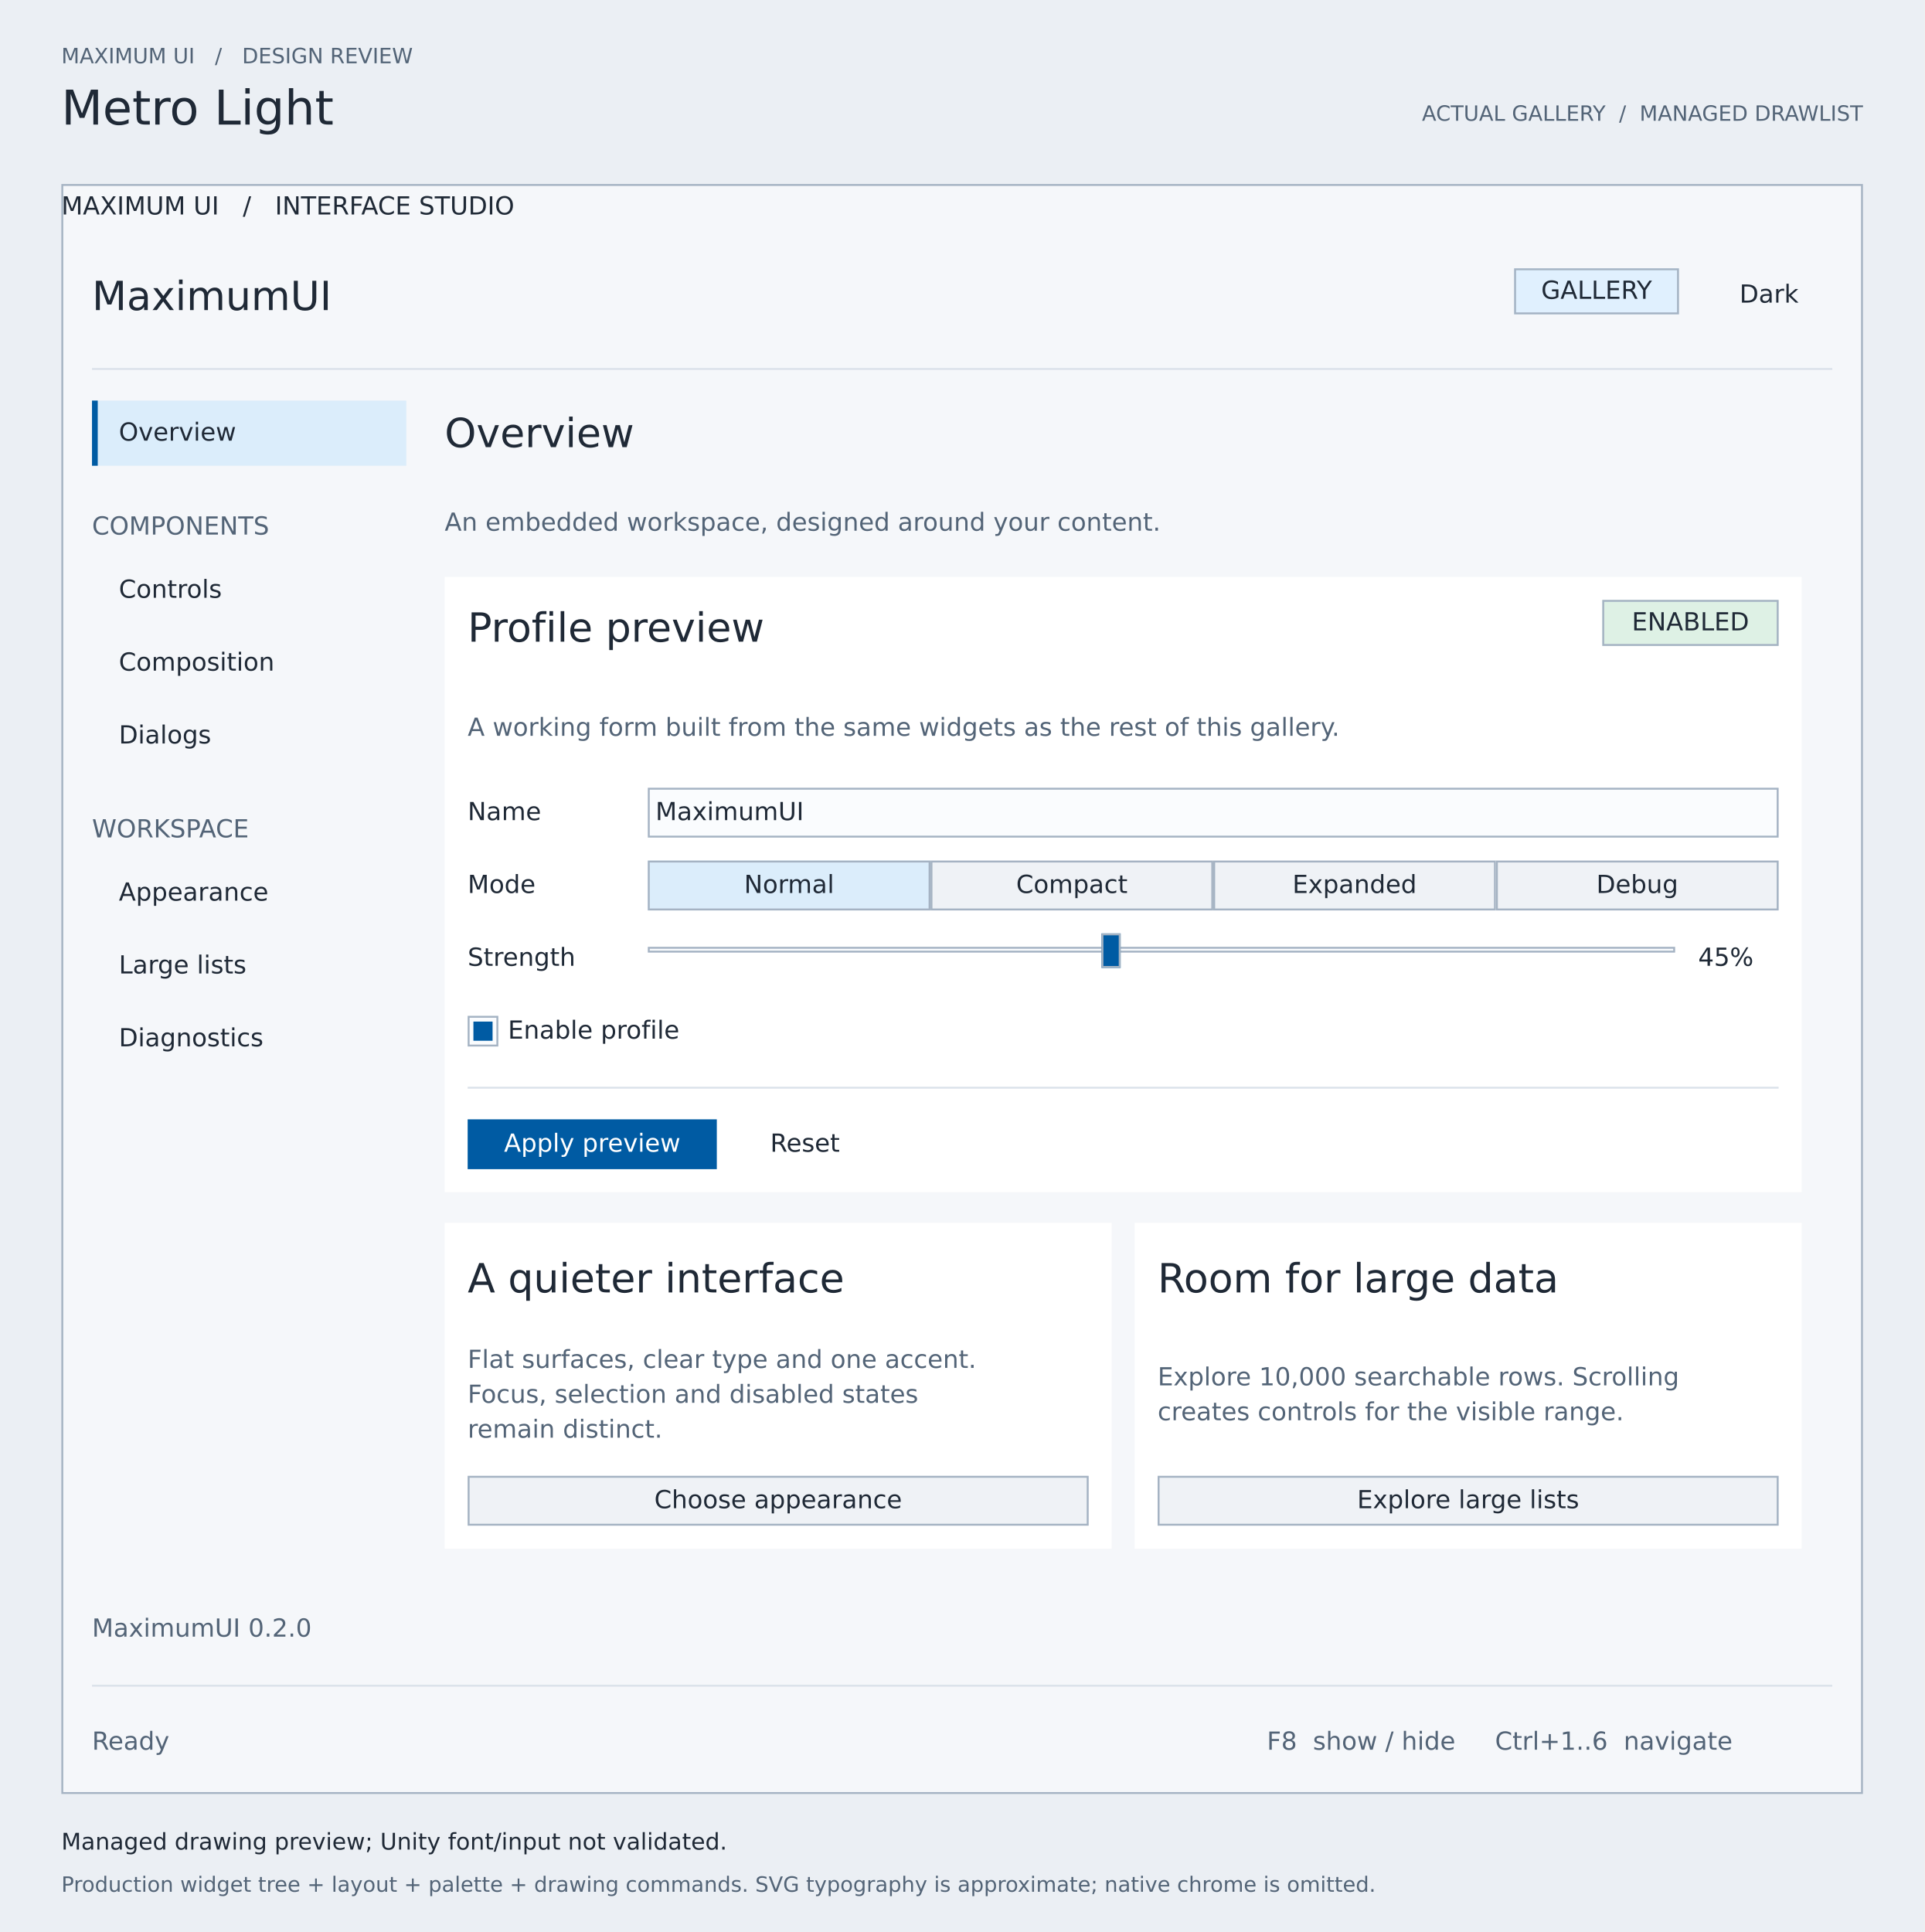
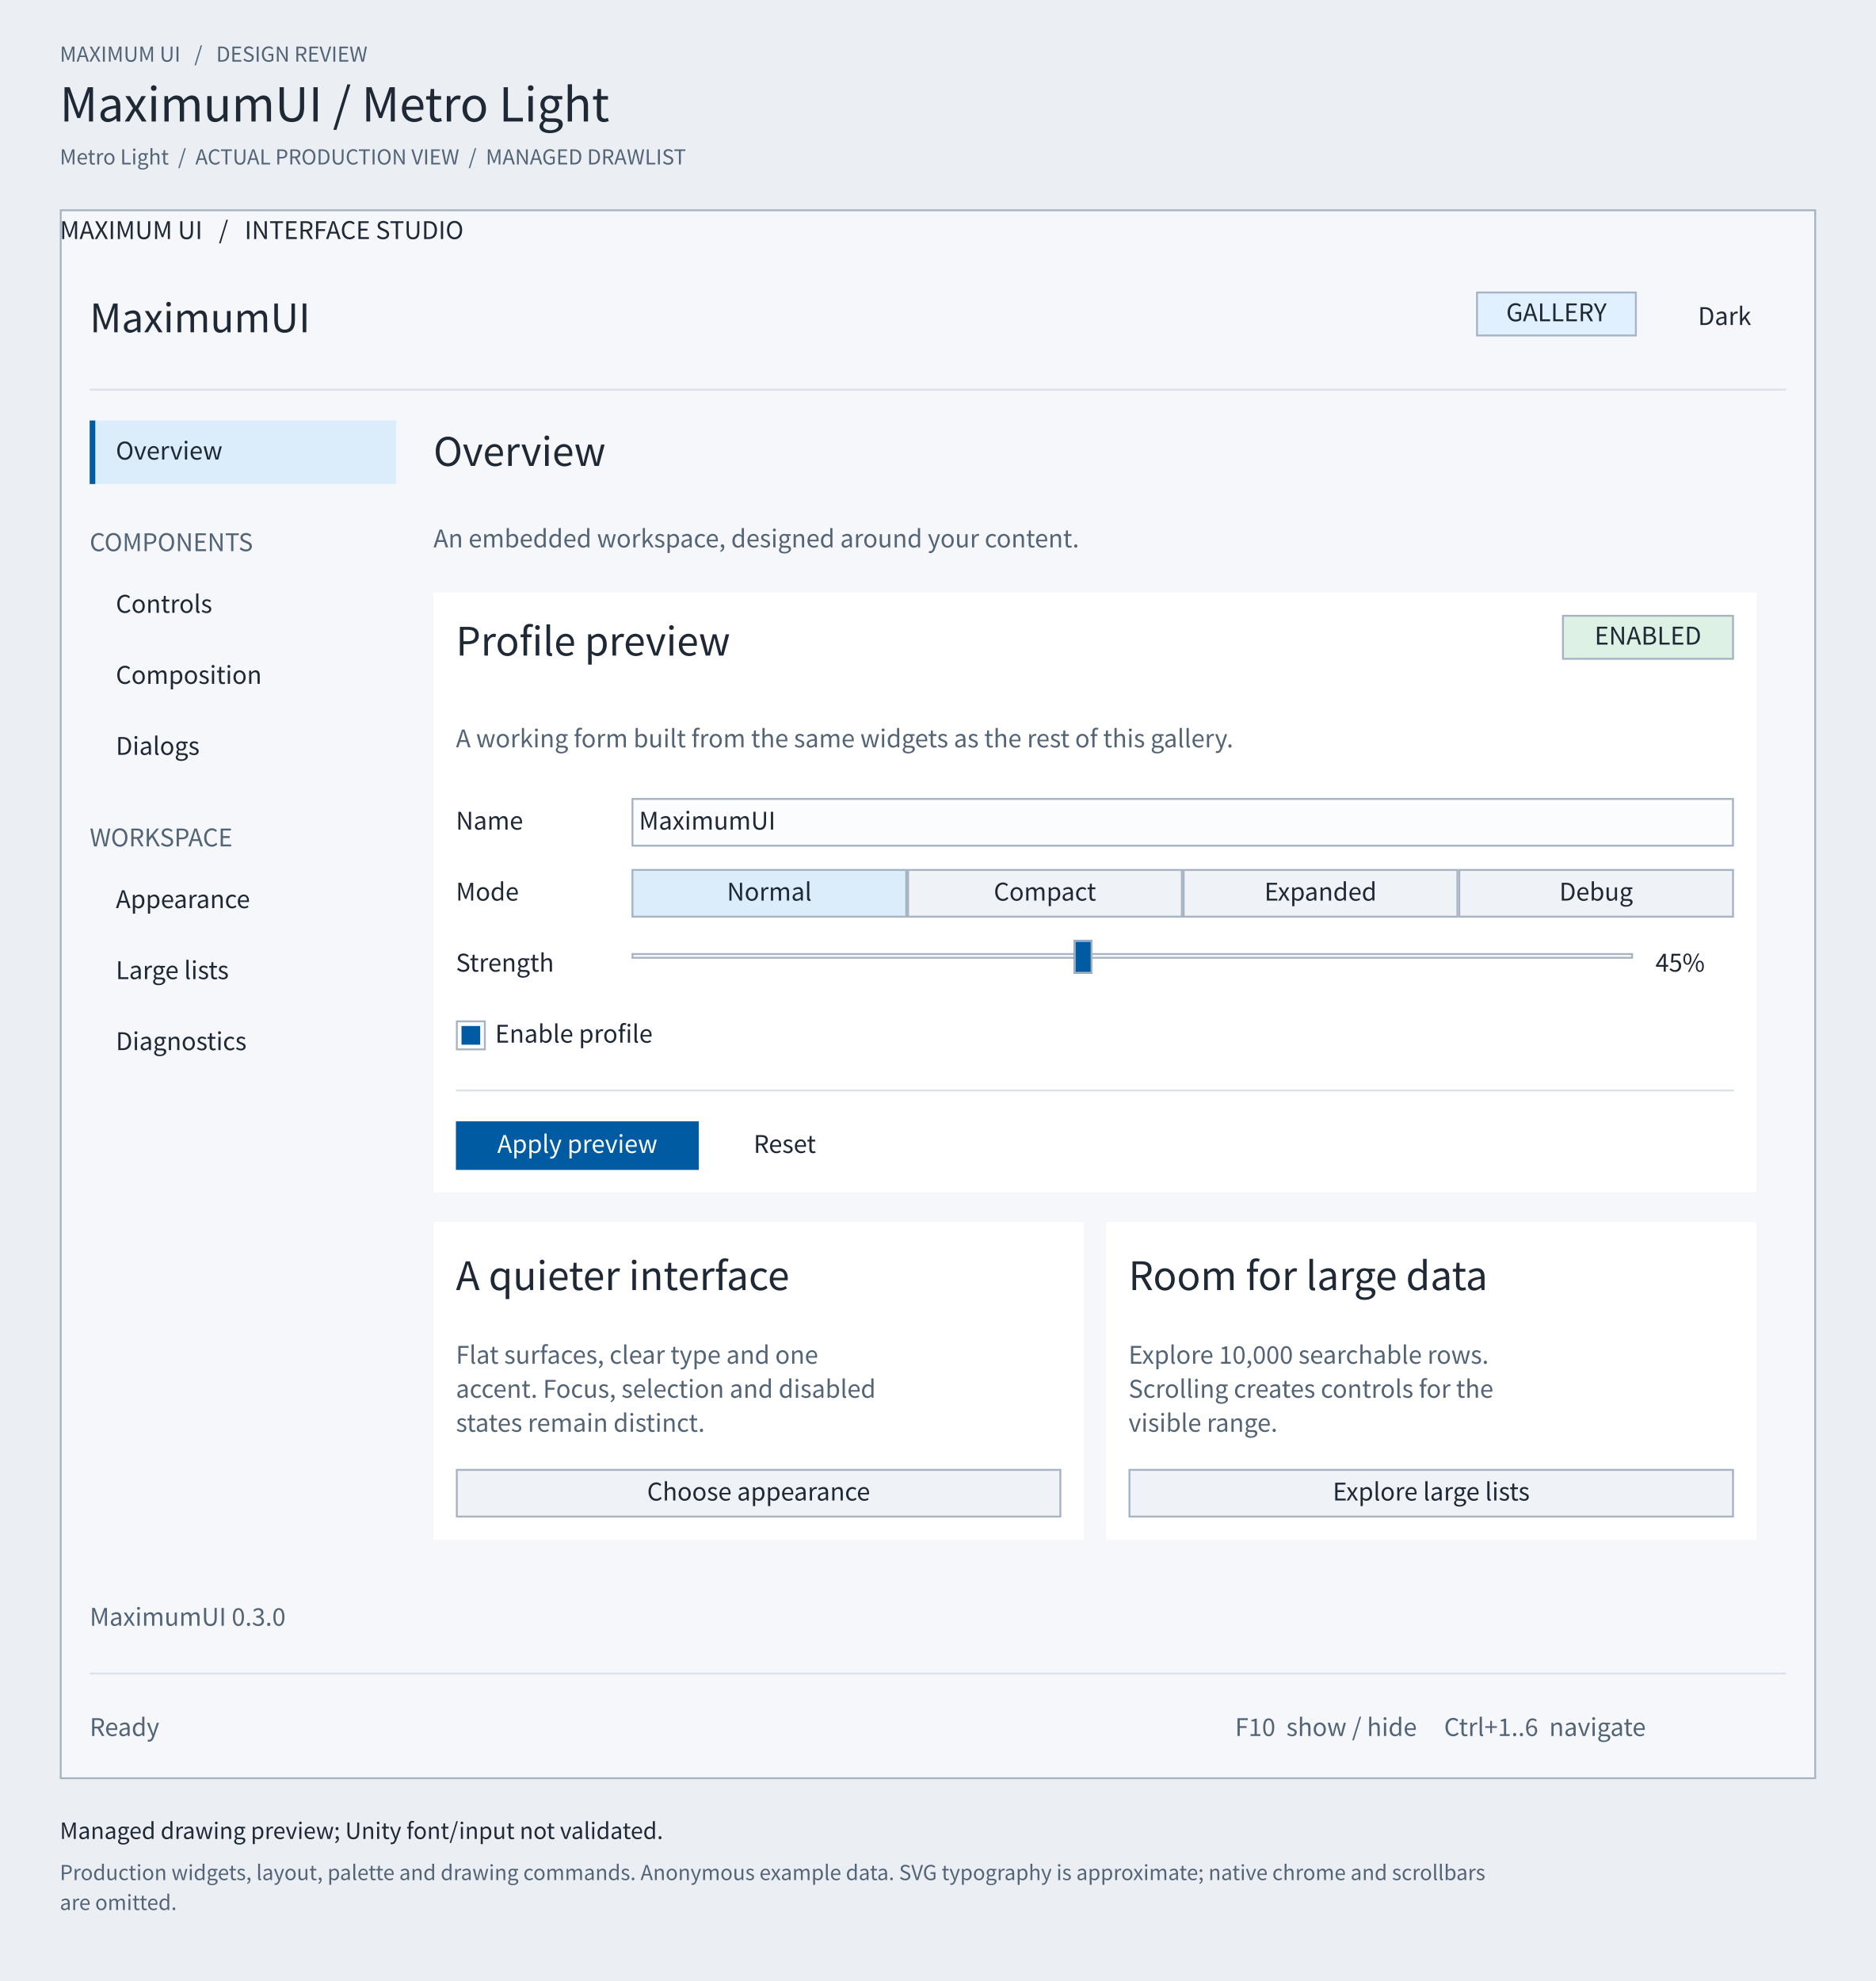
- <svg xmlns="http://www.w3.org/2000/svg" width="1004" height="1008" viewBox="0 0 1004 1008" role="img" aria-labelledby="title description">
-   <rect x="0" y="0" width="1004" height="1008" fill="#ebeff4" />
-   <text x="32" y="33" font-size="11" font-family="'Segoe UI', 'DejaVu Sans', sans-serif" text-anchor="start" xml:space="preserve" fill="#536477">MAXIMUM UI   /   DESIGN REVIEW</text>
-   <text x="32" y="65" font-size="25" font-family="'Segoe UI', 'DejaVu Sans', sans-serif" text-anchor="start" xml:space="preserve" fill="#1f2936">Metro Light</text>
-   <text x="972" y="63" font-size="11" font-family="'Segoe UI', 'DejaVu Sans', sans-serif" text-anchor="end" xml:space="preserve" fill="#536477">ACTUAL GALLERY  /  MANAGED DRAWLIST</text>
-   <g transform="translate(32 96)">
+ <svg xmlns="http://www.w3.org/2000/svg" width="1004" height="1060" viewBox="0 0 1004 1060" role="img" aria-labelledby="title description">
+   <rect x="0" y="0" width="1004" height="1060" fill="#ebeff4" />
+   <text x="32" y="33" font-size="11" font-family="'Segoe UI', 'Noto Sans CJK SC', 'Microsoft YaHei', 'DejaVu Sans', sans-serif" text-anchor="start" xml:space="preserve" fill="#536477">MAXIMUM UI   /   DESIGN REVIEW</text>
+   <text x="32" y="65" font-size="25" font-family="'Segoe UI', 'Noto Sans CJK SC', 'Microsoft YaHei', 'DejaVu Sans', sans-serif" text-anchor="start" xml:space="preserve" fill="#1f2936">MaximumUI / Metro Light</text>
+   <text x="32" y="88" font-size="11" font-family="'Segoe UI', 'Noto Sans CJK SC', 'Microsoft YaHei', 'DejaVu Sans', sans-serif" text-anchor="start" xml:space="preserve" fill="#536477">Metro Light  /  ACTUAL PRODUCTION VIEW  /  MANAGED DRAWLIST</text>
+   <g transform="translate(32 112)">
    <rect x="0" y="0" width="940" height="840" fill="#f5f7fa" />
    <rect x="0.5" y="0.5" width="939" height="839" fill="none" stroke-width="1" stroke="#a5b3c3" />
-     <text x="0" y="15.9" font-size="13" font-family="'Segoe UI', 'DejaVu Sans', sans-serif" text-anchor="start" xml:space="preserve" data-widget-path="0" fill="#1f2936">MAXIMUM UI   /   INTERFACE STUDIO</text>
-     <text x="16" y="65.8" font-size="21" font-family="'Segoe UI', 'DejaVu Sans', sans-serif" text-anchor="start" xml:space="preserve" data-widget-path="0.0.0.0" fill="#1f2936">MaximumUI</text>
+     <text x="0" y="15.9" font-size="13" font-family="'Segoe UI', 'Noto Sans CJK SC', 'Microsoft YaHei', 'DejaVu Sans', sans-serif" text-anchor="start" xml:space="preserve" data-widget-path="0" fill="#1f2936">MAXIMUM UI   /   INTERFACE STUDIO</text>
+     <text x="16" y="65.8" font-size="21" font-family="'Segoe UI', 'Noto Sans CJK SC', 'Microsoft YaHei', 'DejaVu Sans', sans-serif" text-anchor="start" xml:space="preserve" data-widget-path="0.0.0.0" fill="#1f2936">MaximumUI</text>
    <rect x="758" y="44" width="86" height="24" fill="#e0f0fe" />
    <rect x="758.5" y="44.5" width="85" height="23" fill="none" stroke-width="1" stroke="#a5b3c3" />
-     <text x="801" y="59.9" font-size="13" font-family="'Segoe UI', 'DejaVu Sans', sans-serif" text-anchor="middle" xml:space="preserve" data-widget-path="0.0.0.1" fill="#1f2936">GALLERY</text>
-     <text x="891" y="61.9" font-size="13" font-family="'Segoe UI', 'DejaVu Sans', sans-serif" text-anchor="middle" xml:space="preserve" data-widget-path="0.0.0.2" fill="#1f2936">Dark</text>
+     <text x="801" y="59.9" font-size="13" font-family="'Segoe UI', 'Noto Sans CJK SC', 'Microsoft YaHei', 'DejaVu Sans', sans-serif" text-anchor="middle" xml:space="preserve" data-widget-path="0.0.0.1" fill="#1f2936">GALLERY</text>
+     <text x="891" y="61.9" font-size="13" font-family="'Segoe UI', 'Noto Sans CJK SC', 'Microsoft YaHei', 'DejaVu Sans', sans-serif" text-anchor="middle" xml:space="preserve" data-widget-path="0.0.0.2" fill="#1f2936">Dark</text>
    <rect x="16" y="96" width="908" height="1" fill="#dbe2ea" />
    <rect x="16" y="113" width="164" height="34" fill="#dbedfb" />
    <rect x="16" y="113" width="3" height="34" fill="#005ba3" />
-     <text x="30" y="133.9" font-size="13" font-family="'Segoe UI', 'DejaVu Sans', sans-serif" text-anchor="start" xml:space="preserve" data-widget-path="0.0.2.0.0" fill="#1f2936">Overview</text>
-     <text x="16" y="182.9" font-size="13" font-family="'Segoe UI', 'DejaVu Sans', sans-serif" text-anchor="start" xml:space="preserve" data-widget-path="0.0.2.0.2" fill="#536477">COMPONENTS</text>
-     <text x="30" y="215.9" font-size="13" font-family="'Segoe UI', 'DejaVu Sans', sans-serif" text-anchor="start" xml:space="preserve" data-widget-path="0.0.2.0.3" fill="#1f2936">Controls</text>
-     <text x="30" y="253.9" font-size="13" font-family="'Segoe UI', 'DejaVu Sans', sans-serif" text-anchor="start" xml:space="preserve" data-widget-path="0.0.2.0.4" fill="#1f2936">Composition</text>
-     <text x="30" y="291.9" font-size="13" font-family="'Segoe UI', 'DejaVu Sans', sans-serif" text-anchor="start" xml:space="preserve" data-widget-path="0.0.2.0.5" fill="#1f2936">Dialogs</text>
-     <text x="16" y="340.9" font-size="13" font-family="'Segoe UI', 'DejaVu Sans', sans-serif" text-anchor="start" xml:space="preserve" data-widget-path="0.0.2.0.7" fill="#536477">WORKSPACE</text>
-     <text x="30" y="373.9" font-size="13" font-family="'Segoe UI', 'DejaVu Sans', sans-serif" text-anchor="start" xml:space="preserve" data-widget-path="0.0.2.0.8" fill="#1f2936">Appearance</text>
-     <text x="30" y="411.9" font-size="13" font-family="'Segoe UI', 'DejaVu Sans', sans-serif" text-anchor="start" xml:space="preserve" data-widget-path="0.0.2.0.9" fill="#1f2936">Large lists</text>
-     <text x="30" y="449.9" font-size="13" font-family="'Segoe UI', 'DejaVu Sans', sans-serif" text-anchor="start" xml:space="preserve" data-widget-path="0.0.2.0.10" fill="#1f2936">Diagnostics</text>
-     <text x="16" y="757.9" font-size="13" font-family="'Segoe UI', 'DejaVu Sans', sans-serif" text-anchor="start" xml:space="preserve" data-widget-path="0.0.2.0.12" fill="#536477">MaximumUI 0.2.0</text>
-     <text x="200" y="137.3" font-size="21" font-family="'Segoe UI', 'DejaVu Sans', sans-serif" text-anchor="start" xml:space="preserve" data-widget-path="0.0.2.1.0" fill="#1f2936">Overview</text>
-     <text x="200" y="180.9" font-size="13" font-family="'Segoe UI', 'DejaVu Sans', sans-serif" text-anchor="start" xml:space="preserve" data-widget-path="0.0.2.1.1" fill="#536477">An embedded workspace, designed around your content.</text>
-     <rect x="200" y="205" width="708" height="321" fill="#ffffff" />
-     <text x="212" y="238.8" font-size="21" font-family="'Segoe UI', 'DejaVu Sans', sans-serif" text-anchor="start" xml:space="preserve" data-widget-path="0.0.2.1.2.0.0.0.0.0" fill="#1f2936">Profile preview</text>
-     <rect x="804" y="217" width="92" height="24" fill="#def1e5" />
-     <rect x="804.5" y="217.5" width="91" height="23" fill="none" stroke-width="1" stroke="#a5b3c3" />
-     <text x="850" y="232.9" font-size="13" font-family="'Segoe UI', 'DejaVu Sans', sans-serif" text-anchor="middle" xml:space="preserve" data-widget-path="0.0.2.1.2.0.0.0.0.1" fill="#1f2936">ENABLED</text>
-     <text x="212" y="287.9" font-size="13" font-family="'Segoe UI', 'DejaVu Sans', sans-serif" text-anchor="start" xml:space="preserve" data-widget-path="0.0.2.1.2.0.0.0.1" fill="#536477">A working form built from the same widgets as the rest of this gallery.</text>
-     <text x="212" y="331.9" font-size="13" font-family="'Segoe UI', 'DejaVu Sans', sans-serif" text-anchor="start" xml:space="preserve" data-widget-path="0.0.2.1.2.0.0.0.2.0" fill="#1f2936">Name</text>
-     <rect x="306" y="315" width="590" height="26" fill="#fafcfe" />
-     <rect x="306.5" y="315.5" width="589" height="25" fill="none" stroke-width="1" stroke="#a5b3c3" />
-     <text x="310" y="331.9" font-size="13" font-family="'Segoe UI', 'DejaVu Sans', sans-serif" text-anchor="start" xml:space="preserve" data-widget-path="0.0.2.1.2.0.0.0.2.1" fill="#1f2936">MaximumUI</text>
-     <text x="212" y="369.9" font-size="13" font-family="'Segoe UI', 'DejaVu Sans', sans-serif" text-anchor="start" xml:space="preserve" data-widget-path="0.0.2.1.2.0.0.0.3.0" fill="#1f2936">Mode</text>
-     <rect x="306" y="353" width="147.5" height="26" fill="#dbedfb" />
-     <rect x="306.5" y="353.5" width="146.5" height="25" fill="none" stroke-width="1" stroke="#a5b3c3" />
-     <text x="379.75" y="369.9" font-size="13" font-family="'Segoe UI', 'DejaVu Sans', sans-serif" text-anchor="middle" xml:space="preserve" data-widget-path="0.0.2.1.2.0.0.0.3.1" fill="#1f2936">Normal</text>
-     <rect x="453.5" y="353" width="147.5" height="26" fill="#eff2f6" />
-     <rect x="454" y="353.5" width="146.5" height="25" fill="none" stroke-width="1" stroke="#a5b3c3" />
-     <text x="527.25" y="369.9" font-size="13" font-family="'Segoe UI', 'DejaVu Sans', sans-serif" text-anchor="middle" xml:space="preserve" data-widget-path="0.0.2.1.2.0.0.0.3.1" fill="#1f2936">Compact</text>
-     <rect x="601" y="353" width="147.5" height="26" fill="#eff2f6" />
-     <rect x="601.5" y="353.5" width="146.5" height="25" fill="none" stroke-width="1" stroke="#a5b3c3" />
-     <text x="674.75" y="369.9" font-size="13" font-family="'Segoe UI', 'DejaVu Sans', sans-serif" text-anchor="middle" xml:space="preserve" data-widget-path="0.0.2.1.2.0.0.0.3.1" fill="#1f2936">Expanded</text>
-     <rect x="748.5" y="353" width="147.5" height="26" fill="#eff2f6" />
-     <rect x="749" y="353.5" width="146.5" height="25" fill="none" stroke-width="1" stroke="#a5b3c3" />
-     <text x="822.25" y="369.9" font-size="13" font-family="'Segoe UI', 'DejaVu Sans', sans-serif" text-anchor="middle" xml:space="preserve" data-widget-path="0.0.2.1.2.0.0.0.3.1" fill="#1f2936">Debug</text>
-     <text x="212" y="407.9" font-size="13" font-family="'Segoe UI', 'DejaVu Sans', sans-serif" text-anchor="start" xml:space="preserve" data-widget-path="0.0.2.1.2.0.0.0.4.0" fill="#1f2936">Strength</text>
-     <rect x="306" y="398" width="536" height="3" fill="#fafcfe" />
-     <rect x="306.5" y="398.5" width="535" height="2" fill="none" stroke-width="1" stroke="#a5b3c3" />
-     <rect x="542.7" y="391" width="10" height="18" fill="#005ba3" />
-     <rect x="543.2" y="391.5" width="9" height="17" fill="none" stroke-width="1" stroke="#a5b3c3" />
-     <text x="854" y="407.9" font-size="13" font-family="'Segoe UI', 'DejaVu Sans', sans-serif" text-anchor="start" xml:space="preserve" data-widget-path="0.0.2.1.2.0.0.0.4.2" fill="#1f2936">45%</text>
-     <rect x="212" y="434" width="16" height="16" fill="#fafcfe" />
-     <rect x="212.5" y="434.5" width="15" height="15" fill="none" stroke-width="1" stroke="#a5b3c3" />
-     <rect x="215" y="437" width="10" height="10" fill="#005ba3" />
-     <text x="233" y="445.9" font-size="13" font-family="'Segoe UI', 'DejaVu Sans', sans-serif" text-anchor="start" xml:space="preserve" data-widget-path="0.0.2.1.2.0.0.0.5" fill="#1f2936">Enable profile</text>
-     <rect x="212" y="471" width="684" height="1" fill="#dbe2ea" />
-     <rect x="212" y="488" width="130" height="26" fill="#005ba3" />
-     <text x="277" y="504.9" font-size="13" font-family="'Segoe UI', 'DejaVu Sans', sans-serif" text-anchor="middle" xml:space="preserve" data-widget-path="0.0.2.1.2.0.0.0.7.0" fill="#ffffff">Apply preview</text>
-     <text x="388" y="504.9" font-size="13" font-family="'Segoe UI', 'DejaVu Sans', sans-serif" text-anchor="middle" xml:space="preserve" data-widget-path="0.0.2.1.2.0.0.0.7.1" fill="#1f2936">Reset</text>
-     <rect x="200" y="542" width="348" height="170" fill="#ffffff" />
-     <text x="212" y="578.3" font-size="21" font-family="'Segoe UI', 'DejaVu Sans', sans-serif" text-anchor="start" xml:space="preserve" data-widget-path="0.0.2.1.2.0.1.0.0.0" fill="#1f2936">A quieter interface</text>
-     <text x="212" y="617.7" font-size="13" font-family="'Segoe UI', 'DejaVu Sans', sans-serif" text-anchor="start" xml:space="preserve" data-widget-path="0.0.2.1.2.0.1.0.0.1" fill="#536477">Flat surfaces, clear type and one accent.</text>
-     <text x="212" y="635.9" font-size="13" font-family="'Segoe UI', 'DejaVu Sans', sans-serif" text-anchor="start" xml:space="preserve" data-widget-path="0.0.2.1.2.0.1.0.0.1" fill="#536477">Focus, selection and disabled states</text>
-     <text x="212" y="654.1" font-size="13" font-family="'Segoe UI', 'DejaVu Sans', sans-serif" text-anchor="start" xml:space="preserve" data-widget-path="0.0.2.1.2.0.1.0.0.1" fill="#536477">remain distinct.</text>
-     <rect x="212" y="674" width="324" height="26" fill="#eff2f6" />
-     <rect x="212.5" y="674.5" width="323" height="25" fill="none" stroke-width="1" stroke="#a5b3c3" />
-     <text x="374" y="690.9" font-size="13" font-family="'Segoe UI', 'DejaVu Sans', sans-serif" text-anchor="middle" xml:space="preserve" data-widget-path="0.0.2.1.2.0.1.0.0.2" fill="#1f2936">Choose appearance</text>
-     <rect x="560" y="542" width="348" height="170" fill="#ffffff" />
-     <text x="572" y="578.3" font-size="21" font-family="'Segoe UI', 'DejaVu Sans', sans-serif" text-anchor="start" xml:space="preserve" data-widget-path="0.0.2.1.2.0.1.1.0.0" fill="#1f2936">Room for large data</text>
-     <text x="572" y="626.8" font-size="13" font-family="'Segoe UI', 'DejaVu Sans', sans-serif" text-anchor="start" xml:space="preserve" data-widget-path="0.0.2.1.2.0.1.1.0.1" fill="#536477">Explore 10,000 searchable rows. Scrolling</text>
-     <text x="572" y="645" font-size="13" font-family="'Segoe UI', 'DejaVu Sans', sans-serif" text-anchor="start" xml:space="preserve" data-widget-path="0.0.2.1.2.0.1.1.0.1" fill="#536477">creates controls for the visible range.</text>
-     <rect x="572" y="674" width="324" height="26" fill="#eff2f6" />
-     <rect x="572.5" y="674.5" width="323" height="25" fill="none" stroke-width="1" stroke="#a5b3c3" />
-     <text x="734" y="690.9" font-size="13" font-family="'Segoe UI', 'DejaVu Sans', sans-serif" text-anchor="middle" xml:space="preserve" data-widget-path="0.0.2.1.2.0.1.1.0.2" fill="#1f2936">Explore large lists</text>
+     <text x="30" y="133.9" font-size="13" font-family="'Segoe UI', 'Noto Sans CJK SC', 'Microsoft YaHei', 'DejaVu Sans', sans-serif" text-anchor="start" xml:space="preserve" data-widget-path="0.0.2.0.0" fill="#1f2936">Overview</text>
+     <text x="16" y="182.9" font-size="13" font-family="'Segoe UI', 'Noto Sans CJK SC', 'Microsoft YaHei', 'DejaVu Sans', sans-serif" text-anchor="start" xml:space="preserve" data-widget-path="0.0.2.0.2" fill="#536477">COMPONENTS</text>
+     <text x="30" y="215.9" font-size="13" font-family="'Segoe UI', 'Noto Sans CJK SC', 'Microsoft YaHei', 'DejaVu Sans', sans-serif" text-anchor="start" xml:space="preserve" data-widget-path="0.0.2.0.3" fill="#1f2936">Controls</text>
+     <text x="30" y="253.9" font-size="13" font-family="'Segoe UI', 'Noto Sans CJK SC', 'Microsoft YaHei', 'DejaVu Sans', sans-serif" text-anchor="start" xml:space="preserve" data-widget-path="0.0.2.0.4" fill="#1f2936">Composition</text>
+     <text x="30" y="291.9" font-size="13" font-family="'Segoe UI', 'Noto Sans CJK SC', 'Microsoft YaHei', 'DejaVu Sans', sans-serif" text-anchor="start" xml:space="preserve" data-widget-path="0.0.2.0.5" fill="#1f2936">Dialogs</text>
+     <text x="16" y="340.9" font-size="13" font-family="'Segoe UI', 'Noto Sans CJK SC', 'Microsoft YaHei', 'DejaVu Sans', sans-serif" text-anchor="start" xml:space="preserve" data-widget-path="0.0.2.0.7" fill="#536477">WORKSPACE</text>
+     <text x="30" y="373.9" font-size="13" font-family="'Segoe UI', 'Noto Sans CJK SC', 'Microsoft YaHei', 'DejaVu Sans', sans-serif" text-anchor="start" xml:space="preserve" data-widget-path="0.0.2.0.8" fill="#1f2936">Appearance</text>
+     <text x="30" y="411.9" font-size="13" font-family="'Segoe UI', 'Noto Sans CJK SC', 'Microsoft YaHei', 'DejaVu Sans', sans-serif" text-anchor="start" xml:space="preserve" data-widget-path="0.0.2.0.9" fill="#1f2936">Large lists</text>
+     <text x="30" y="449.9" font-size="13" font-family="'Segoe UI', 'Noto Sans CJK SC', 'Microsoft YaHei', 'DejaVu Sans', sans-serif" text-anchor="start" xml:space="preserve" data-widget-path="0.0.2.0.10" fill="#1f2936">Diagnostics</text>
+     <text x="16" y="757.9" font-size="13" font-family="'Segoe UI', 'Noto Sans CJK SC', 'Microsoft YaHei', 'DejaVu Sans', sans-serif" text-anchor="start" xml:space="preserve" data-widget-path="0.0.2.0.12" fill="#536477">MaximumUI 0.3.0</text>
+     <text x="200" y="137.3" font-size="21" font-family="'Segoe UI', 'Noto Sans CJK SC', 'Microsoft YaHei', 'DejaVu Sans', sans-serif" text-anchor="start" xml:space="preserve" data-widget-path="0.0.2.1.0" fill="#1f2936">Overview</text>
+     <text x="200" y="180.9" font-size="13" font-family="'Segoe UI', 'Noto Sans CJK SC', 'Microsoft YaHei', 'DejaVu Sans', sans-serif" text-anchor="start" xml:space="preserve" data-widget-path="0.0.2.1.1" fill="#536477">An embedded workspace, designed around your content.</text>
+     <defs>
+       <clipPath id="clip-0">
+         <rect x="200" y="205" width="708" height="562" fill="#ffffff" />
+       </clipPath>
+     </defs>
+     <g clip-path="url(#clip-0)">
+       <rect x="200" y="205" width="708" height="321" fill="#ffffff" />
+       <text x="212" y="238.8" font-size="21" font-family="'Segoe UI', 'Noto Sans CJK SC', 'Microsoft YaHei', 'DejaVu Sans', sans-serif" text-anchor="start" xml:space="preserve" data-widget-path="0.0.2.1.2.0.0.0.0.0" fill="#1f2936">Profile preview</text>
+       <rect x="804" y="217" width="92" height="24" fill="#def1e5" />
+       <rect x="804.5" y="217.5" width="91" height="23" fill="none" stroke-width="1" stroke="#a5b3c3" />
+       <text x="850" y="232.9" font-size="13" font-family="'Segoe UI', 'Noto Sans CJK SC', 'Microsoft YaHei', 'DejaVu Sans', sans-serif" text-anchor="middle" xml:space="preserve" data-widget-path="0.0.2.1.2.0.0.0.0.1" fill="#1f2936">ENABLED</text>
+       <text x="212" y="287.9" font-size="13" font-family="'Segoe UI', 'Noto Sans CJK SC', 'Microsoft YaHei', 'DejaVu Sans', sans-serif" text-anchor="start" xml:space="preserve" data-widget-path="0.0.2.1.2.0.0.0.1" fill="#536477">A working form built from the same widgets as the rest of this gallery.</text>
+       <text x="212" y="331.9" font-size="13" font-family="'Segoe UI', 'Noto Sans CJK SC', 'Microsoft YaHei', 'DejaVu Sans', sans-serif" text-anchor="start" xml:space="preserve" data-widget-path="0.0.2.1.2.0.0.0.2.0" fill="#1f2936">Name</text>
+       <rect x="306" y="315" width="590" height="26" fill="#fafcfe" />
+       <rect x="306.5" y="315.5" width="589" height="25" fill="none" stroke-width="1" stroke="#a5b3c3" />
+       <text x="310" y="331.9" font-size="13" font-family="'Segoe UI', 'Noto Sans CJK SC', 'Microsoft YaHei', 'DejaVu Sans', sans-serif" text-anchor="start" xml:space="preserve" data-widget-path="0.0.2.1.2.0.0.0.2.1" fill="#1f2936">MaximumUI</text>
+       <text x="212" y="369.9" font-size="13" font-family="'Segoe UI', 'Noto Sans CJK SC', 'Microsoft YaHei', 'DejaVu Sans', sans-serif" text-anchor="start" xml:space="preserve" data-widget-path="0.0.2.1.2.0.0.0.3.0" fill="#1f2936">Mode</text>
+       <rect x="306" y="353" width="147.5" height="26" fill="#dbedfb" />
+       <rect x="306.5" y="353.5" width="146.5" height="25" fill="none" stroke-width="1" stroke="#a5b3c3" />
+       <text x="379.75" y="369.9" font-size="13" font-family="'Segoe UI', 'Noto Sans CJK SC', 'Microsoft YaHei', 'DejaVu Sans', sans-serif" text-anchor="middle" xml:space="preserve" data-widget-path="0.0.2.1.2.0.0.0.3.1" fill="#1f2936">Normal</text>
+       <rect x="453.5" y="353" width="147.5" height="26" fill="#eff2f6" />
+       <rect x="454" y="353.5" width="146.5" height="25" fill="none" stroke-width="1" stroke="#a5b3c3" />
+       <text x="527.25" y="369.9" font-size="13" font-family="'Segoe UI', 'Noto Sans CJK SC', 'Microsoft YaHei', 'DejaVu Sans', sans-serif" text-anchor="middle" xml:space="preserve" data-widget-path="0.0.2.1.2.0.0.0.3.1" fill="#1f2936">Compact</text>
+       <rect x="601" y="353" width="147.5" height="26" fill="#eff2f6" />
+       <rect x="601.5" y="353.5" width="146.5" height="25" fill="none" stroke-width="1" stroke="#a5b3c3" />
+       <text x="674.75" y="369.9" font-size="13" font-family="'Segoe UI', 'Noto Sans CJK SC', 'Microsoft YaHei', 'DejaVu Sans', sans-serif" text-anchor="middle" xml:space="preserve" data-widget-path="0.0.2.1.2.0.0.0.3.1" fill="#1f2936">Expanded</text>
+       <rect x="748.5" y="353" width="147.5" height="26" fill="#eff2f6" />
+       <rect x="749" y="353.5" width="146.5" height="25" fill="none" stroke-width="1" stroke="#a5b3c3" />
+       <text x="822.25" y="369.9" font-size="13" font-family="'Segoe UI', 'Noto Sans CJK SC', 'Microsoft YaHei', 'DejaVu Sans', sans-serif" text-anchor="middle" xml:space="preserve" data-widget-path="0.0.2.1.2.0.0.0.3.1" fill="#1f2936">Debug</text>
+       <text x="212" y="407.9" font-size="13" font-family="'Segoe UI', 'Noto Sans CJK SC', 'Microsoft YaHei', 'DejaVu Sans', sans-serif" text-anchor="start" xml:space="preserve" data-widget-path="0.0.2.1.2.0.0.0.4.0" fill="#1f2936">Strength</text>
+       <rect x="306" y="398" width="536" height="3" fill="#fafcfe" />
+       <rect x="306.5" y="398.5" width="535" height="2" fill="none" stroke-width="1" stroke="#a5b3c3" />
+       <rect x="542.7" y="391" width="10" height="18" fill="#005ba3" />
+       <rect x="543.2" y="391.5" width="9" height="17" fill="none" stroke-width="1" stroke="#a5b3c3" />
+       <text x="854" y="407.9" font-size="13" font-family="'Segoe UI', 'Noto Sans CJK SC', 'Microsoft YaHei', 'DejaVu Sans', sans-serif" text-anchor="start" xml:space="preserve" data-widget-path="0.0.2.1.2.0.0.0.4.2" fill="#1f2936">45%</text>
+       <rect x="212" y="434" width="16" height="16" fill="#fafcfe" />
+       <rect x="212.5" y="434.5" width="15" height="15" fill="none" stroke-width="1" stroke="#a5b3c3" />
+       <rect x="215" y="437" width="10" height="10" fill="#005ba3" />
+       <text x="233" y="445.9" font-size="13" font-family="'Segoe UI', 'Noto Sans CJK SC', 'Microsoft YaHei', 'DejaVu Sans', sans-serif" text-anchor="start" xml:space="preserve" data-widget-path="0.0.2.1.2.0.0.0.5" fill="#1f2936">Enable profile</text>
+       <rect x="212" y="471" width="684" height="1" fill="#dbe2ea" />
+       <rect x="212" y="488" width="130" height="26" fill="#005ba3" />
+       <text x="277" y="504.9" font-size="13" font-family="'Segoe UI', 'Noto Sans CJK SC', 'Microsoft YaHei', 'DejaVu Sans', sans-serif" text-anchor="middle" xml:space="preserve" data-widget-path="0.0.2.1.2.0.0.0.7.0" fill="#ffffff">Apply preview</text>
+       <text x="388" y="504.9" font-size="13" font-family="'Segoe UI', 'Noto Sans CJK SC', 'Microsoft YaHei', 'DejaVu Sans', sans-serif" text-anchor="middle" xml:space="preserve" data-widget-path="0.0.2.1.2.0.0.0.7.1" fill="#1f2936">Reset</text>
+       <rect x="200" y="542" width="348" height="170" fill="#ffffff" />
+       <text x="212" y="578.3" font-size="21" font-family="'Segoe UI', 'Noto Sans CJK SC', 'Microsoft YaHei', 'DejaVu Sans', sans-serif" text-anchor="start" xml:space="preserve" data-widget-path="0.0.2.1.2.0.1.0.0.0" fill="#1f2936">A quieter interface</text>
+       <text x="212" y="617.7" font-size="13" font-family="'Segoe UI', 'Noto Sans CJK SC', 'Microsoft YaHei', 'DejaVu Sans', sans-serif" text-anchor="start" xml:space="preserve" data-widget-path="0.0.2.1.2.0.1.0.0.1" fill="#536477">Flat surfaces, clear type and one</text>
+       <text x="212" y="635.9" font-size="13" font-family="'Segoe UI', 'Noto Sans CJK SC', 'Microsoft YaHei', 'DejaVu Sans', sans-serif" text-anchor="start" xml:space="preserve" data-widget-path="0.0.2.1.2.0.1.0.0.1" fill="#536477">accent. Focus, selection and disabled</text>
+       <text x="212" y="654.1" font-size="13" font-family="'Segoe UI', 'Noto Sans CJK SC', 'Microsoft YaHei', 'DejaVu Sans', sans-serif" text-anchor="start" xml:space="preserve" data-widget-path="0.0.2.1.2.0.1.0.0.1" fill="#536477">states remain distinct.</text>
+       <rect x="212" y="674" width="324" height="26" fill="#eff2f6" />
+       <rect x="212.5" y="674.5" width="323" height="25" fill="none" stroke-width="1" stroke="#a5b3c3" />
+       <text x="374" y="690.9" font-size="13" font-family="'Segoe UI', 'Noto Sans CJK SC', 'Microsoft YaHei', 'DejaVu Sans', sans-serif" text-anchor="middle" xml:space="preserve" data-widget-path="0.0.2.1.2.0.1.0.0.2" fill="#1f2936">Choose appearance</text>
+       <rect x="560" y="542" width="348" height="170" fill="#ffffff" />
+       <text x="572" y="578.3" font-size="21" font-family="'Segoe UI', 'Noto Sans CJK SC', 'Microsoft YaHei', 'DejaVu Sans', sans-serif" text-anchor="start" xml:space="preserve" data-widget-path="0.0.2.1.2.0.1.1.0.0" fill="#1f2936">Room for large data</text>
+       <text x="572" y="617.7" font-size="13" font-family="'Segoe UI', 'Noto Sans CJK SC', 'Microsoft YaHei', 'DejaVu Sans', sans-serif" text-anchor="start" xml:space="preserve" data-widget-path="0.0.2.1.2.0.1.1.0.1" fill="#536477">Explore 10,000 searchable rows.</text>
+       <text x="572" y="635.9" font-size="13" font-family="'Segoe UI', 'Noto Sans CJK SC', 'Microsoft YaHei', 'DejaVu Sans', sans-serif" text-anchor="start" xml:space="preserve" data-widget-path="0.0.2.1.2.0.1.1.0.1" fill="#536477">Scrolling creates controls for the</text>
+       <text x="572" y="654.1" font-size="13" font-family="'Segoe UI', 'Noto Sans CJK SC', 'Microsoft YaHei', 'DejaVu Sans', sans-serif" text-anchor="start" xml:space="preserve" data-widget-path="0.0.2.1.2.0.1.1.0.1" fill="#536477">visible range.</text>
+       <rect x="572" y="674" width="324" height="26" fill="#eff2f6" />
+       <rect x="572.5" y="674.5" width="323" height="25" fill="none" stroke-width="1" stroke="#a5b3c3" />
+       <text x="734" y="690.9" font-size="13" font-family="'Segoe UI', 'Noto Sans CJK SC', 'Microsoft YaHei', 'DejaVu Sans', sans-serif" text-anchor="middle" xml:space="preserve" data-widget-path="0.0.2.1.2.0.1.1.0.2" fill="#1f2936">Explore large lists</text>
+     </g>
    <rect x="16" y="783" width="908" height="1" fill="#dbe2ea" />
-     <text x="16" y="816.9" font-size="13" font-family="'Segoe UI', 'DejaVu Sans', sans-serif" text-anchor="start" xml:space="preserve" data-widget-path="0.0.4.0" fill="#536477">Ready</text>
-     <text x="629" y="816.9" font-size="13" font-family="'Segoe UI', 'DejaVu Sans', sans-serif" text-anchor="start" xml:space="preserve" data-widget-path="0.0.4.1" fill="#536477">F8  show / hide     Ctrl+1..6  navigate</text>
+     <text x="16" y="816.9" font-size="13" font-family="'Segoe UI', 'Noto Sans CJK SC', 'Microsoft YaHei', 'DejaVu Sans', sans-serif" text-anchor="start" xml:space="preserve" data-widget-path="0.0.4.0" fill="#536477">Ready</text>
+     <text x="629" y="816.9" font-size="13" font-family="'Segoe UI', 'Noto Sans CJK SC', 'Microsoft YaHei', 'DejaVu Sans', sans-serif" text-anchor="start" xml:space="preserve" data-widget-path="0.0.4.1" fill="#536477">F10  show / hide     Ctrl+1..6  navigate</text>
  </g>
-   <text x="32" y="965" font-size="12" font-family="'Segoe UI', 'DejaVu Sans', sans-serif" text-anchor="start" xml:space="preserve" fill="#1f2936">Managed drawing preview; Unity font/input not validated.</text>
-   <text x="32" y="987" font-size="11" font-family="'Segoe UI', 'DejaVu Sans', sans-serif" text-anchor="start" xml:space="preserve" fill="#536477">Production widget tree + layout + palette + drawing commands. SVG typography is approximate; native chrome is omitted.</text>
+   <text x="32" y="984" font-size="12" font-family="'Segoe UI', 'Noto Sans CJK SC', 'Microsoft YaHei', 'DejaVu Sans', sans-serif" text-anchor="start" xml:space="preserve" fill="#1f2936">Managed drawing preview; Unity font/input not validated.</text>
+   <text x="32" y="1006" font-size="11" font-family="'Segoe UI', 'Noto Sans CJK SC', 'Microsoft YaHei', 'DejaVu Sans', sans-serif" text-anchor="start" xml:space="preserve" fill="#536477">Production widgets, layout, palette and drawing commands. Anonymous example data. SVG typography is approximate; native chrome and scrollbars</text>
+   <text x="32" y="1022" font-size="11" font-family="'Segoe UI', 'Noto Sans CJK SC', 'Microsoft YaHei', 'DejaVu Sans', sans-serif" text-anchor="start" xml:space="preserve" fill="#536477">are omitted.</text>
</svg>
